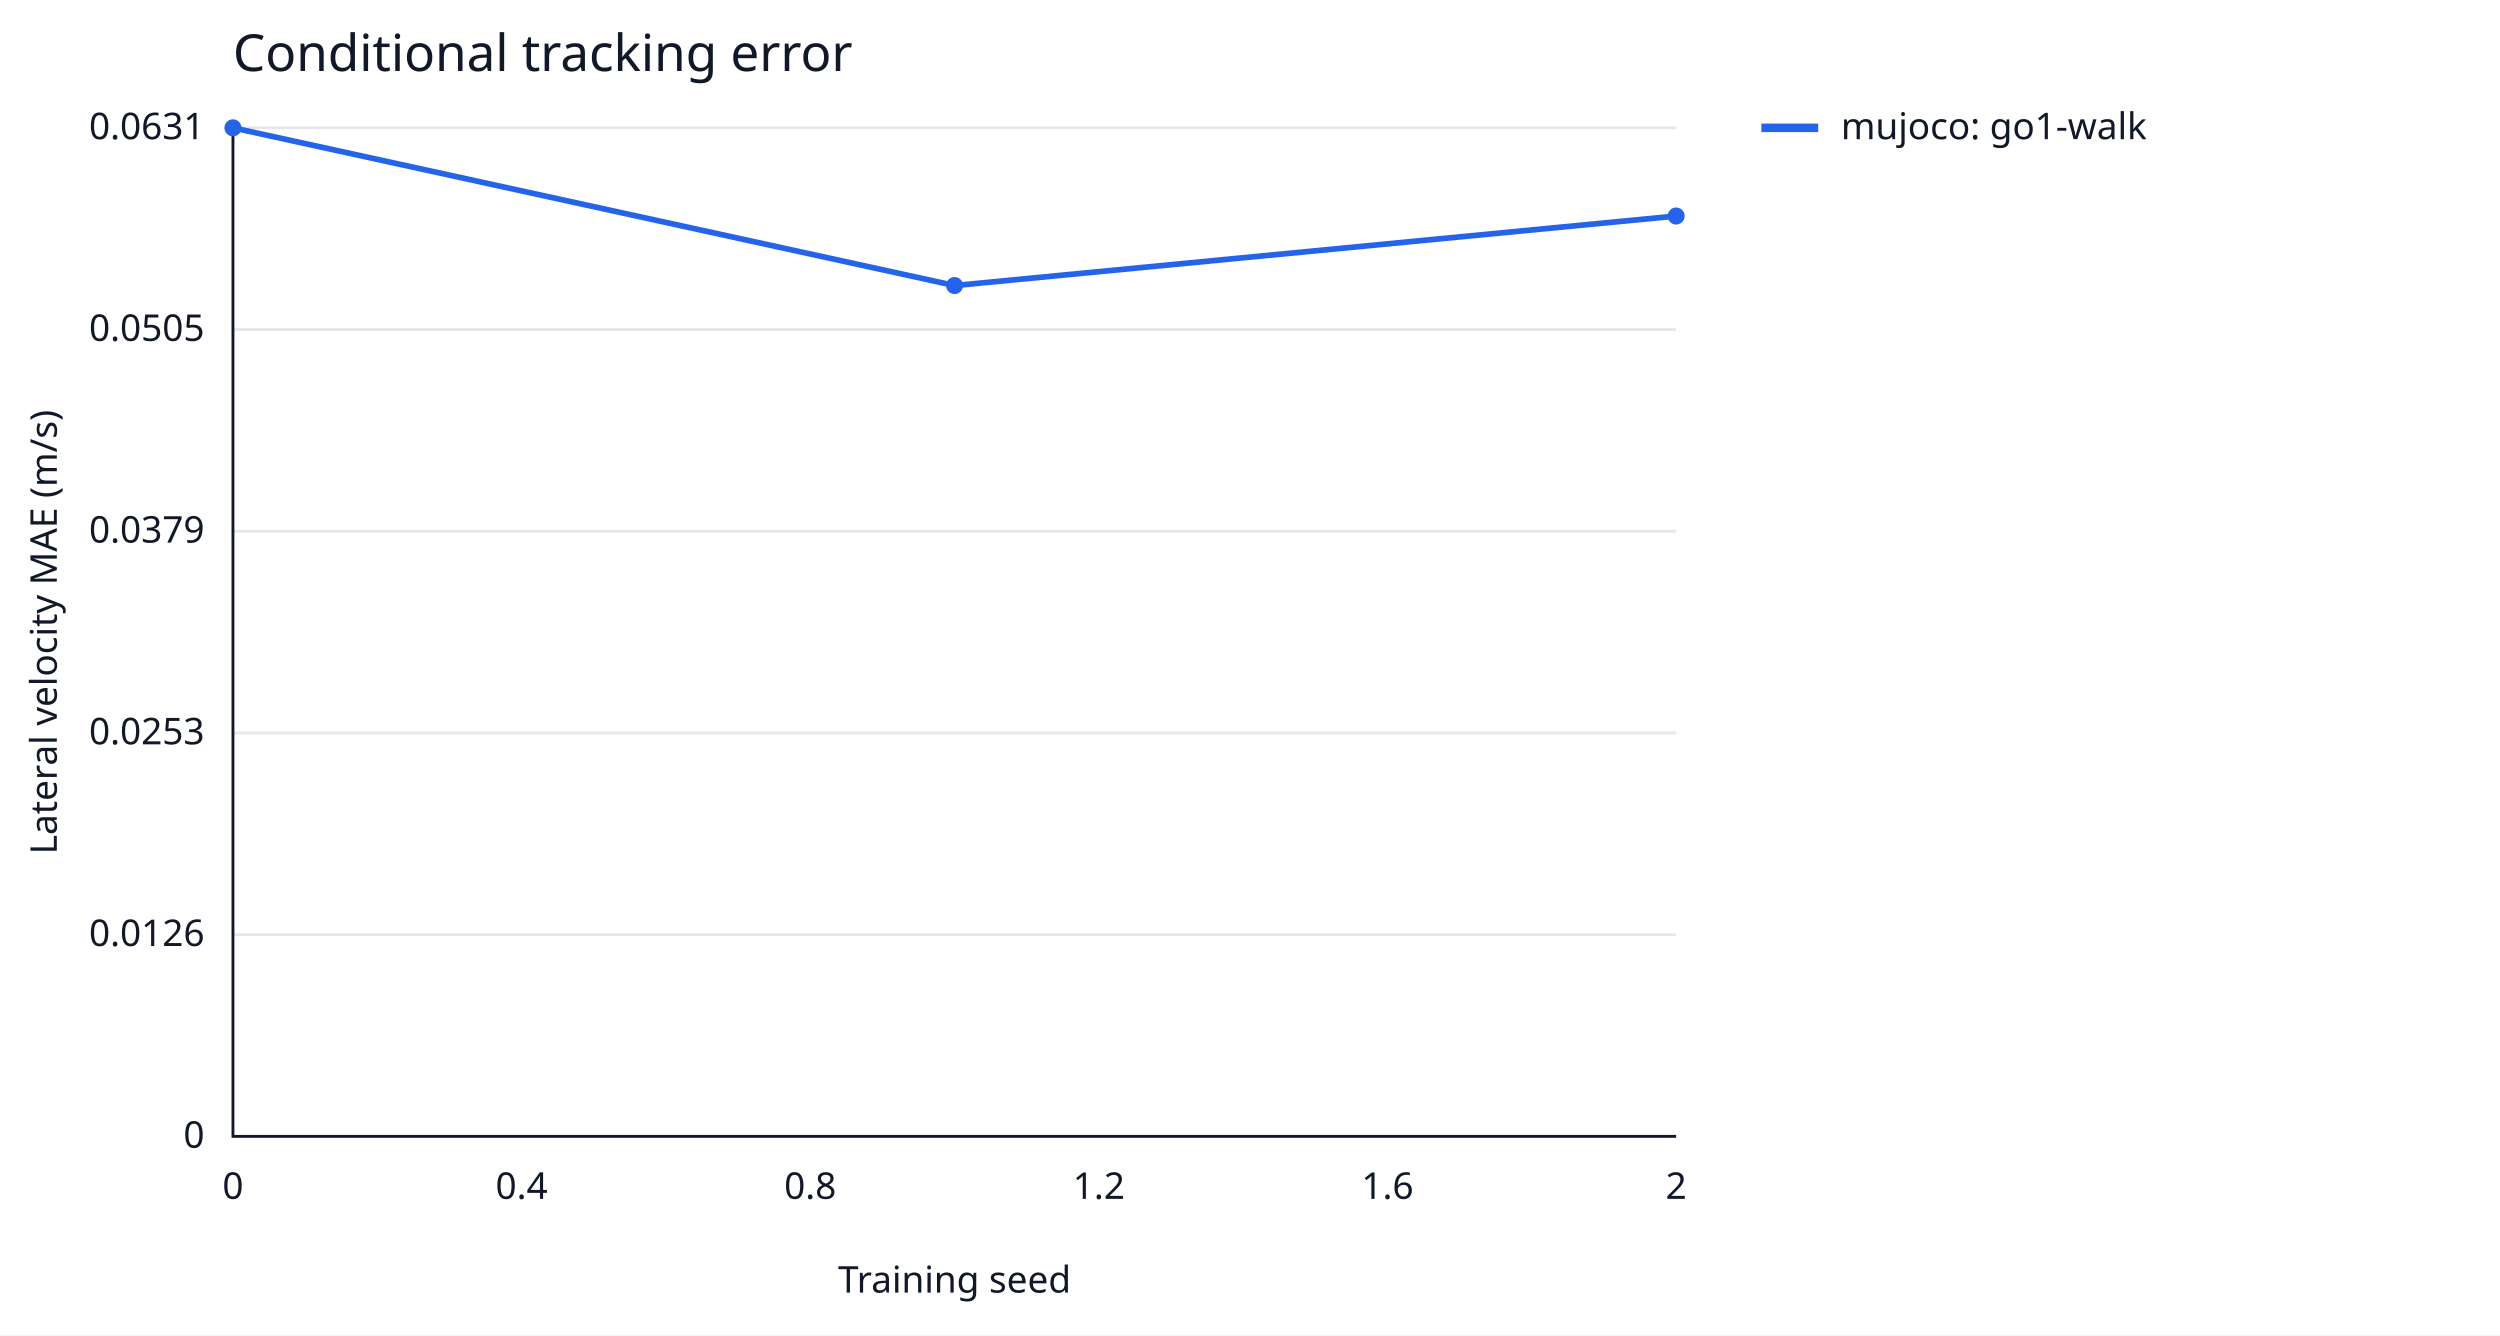
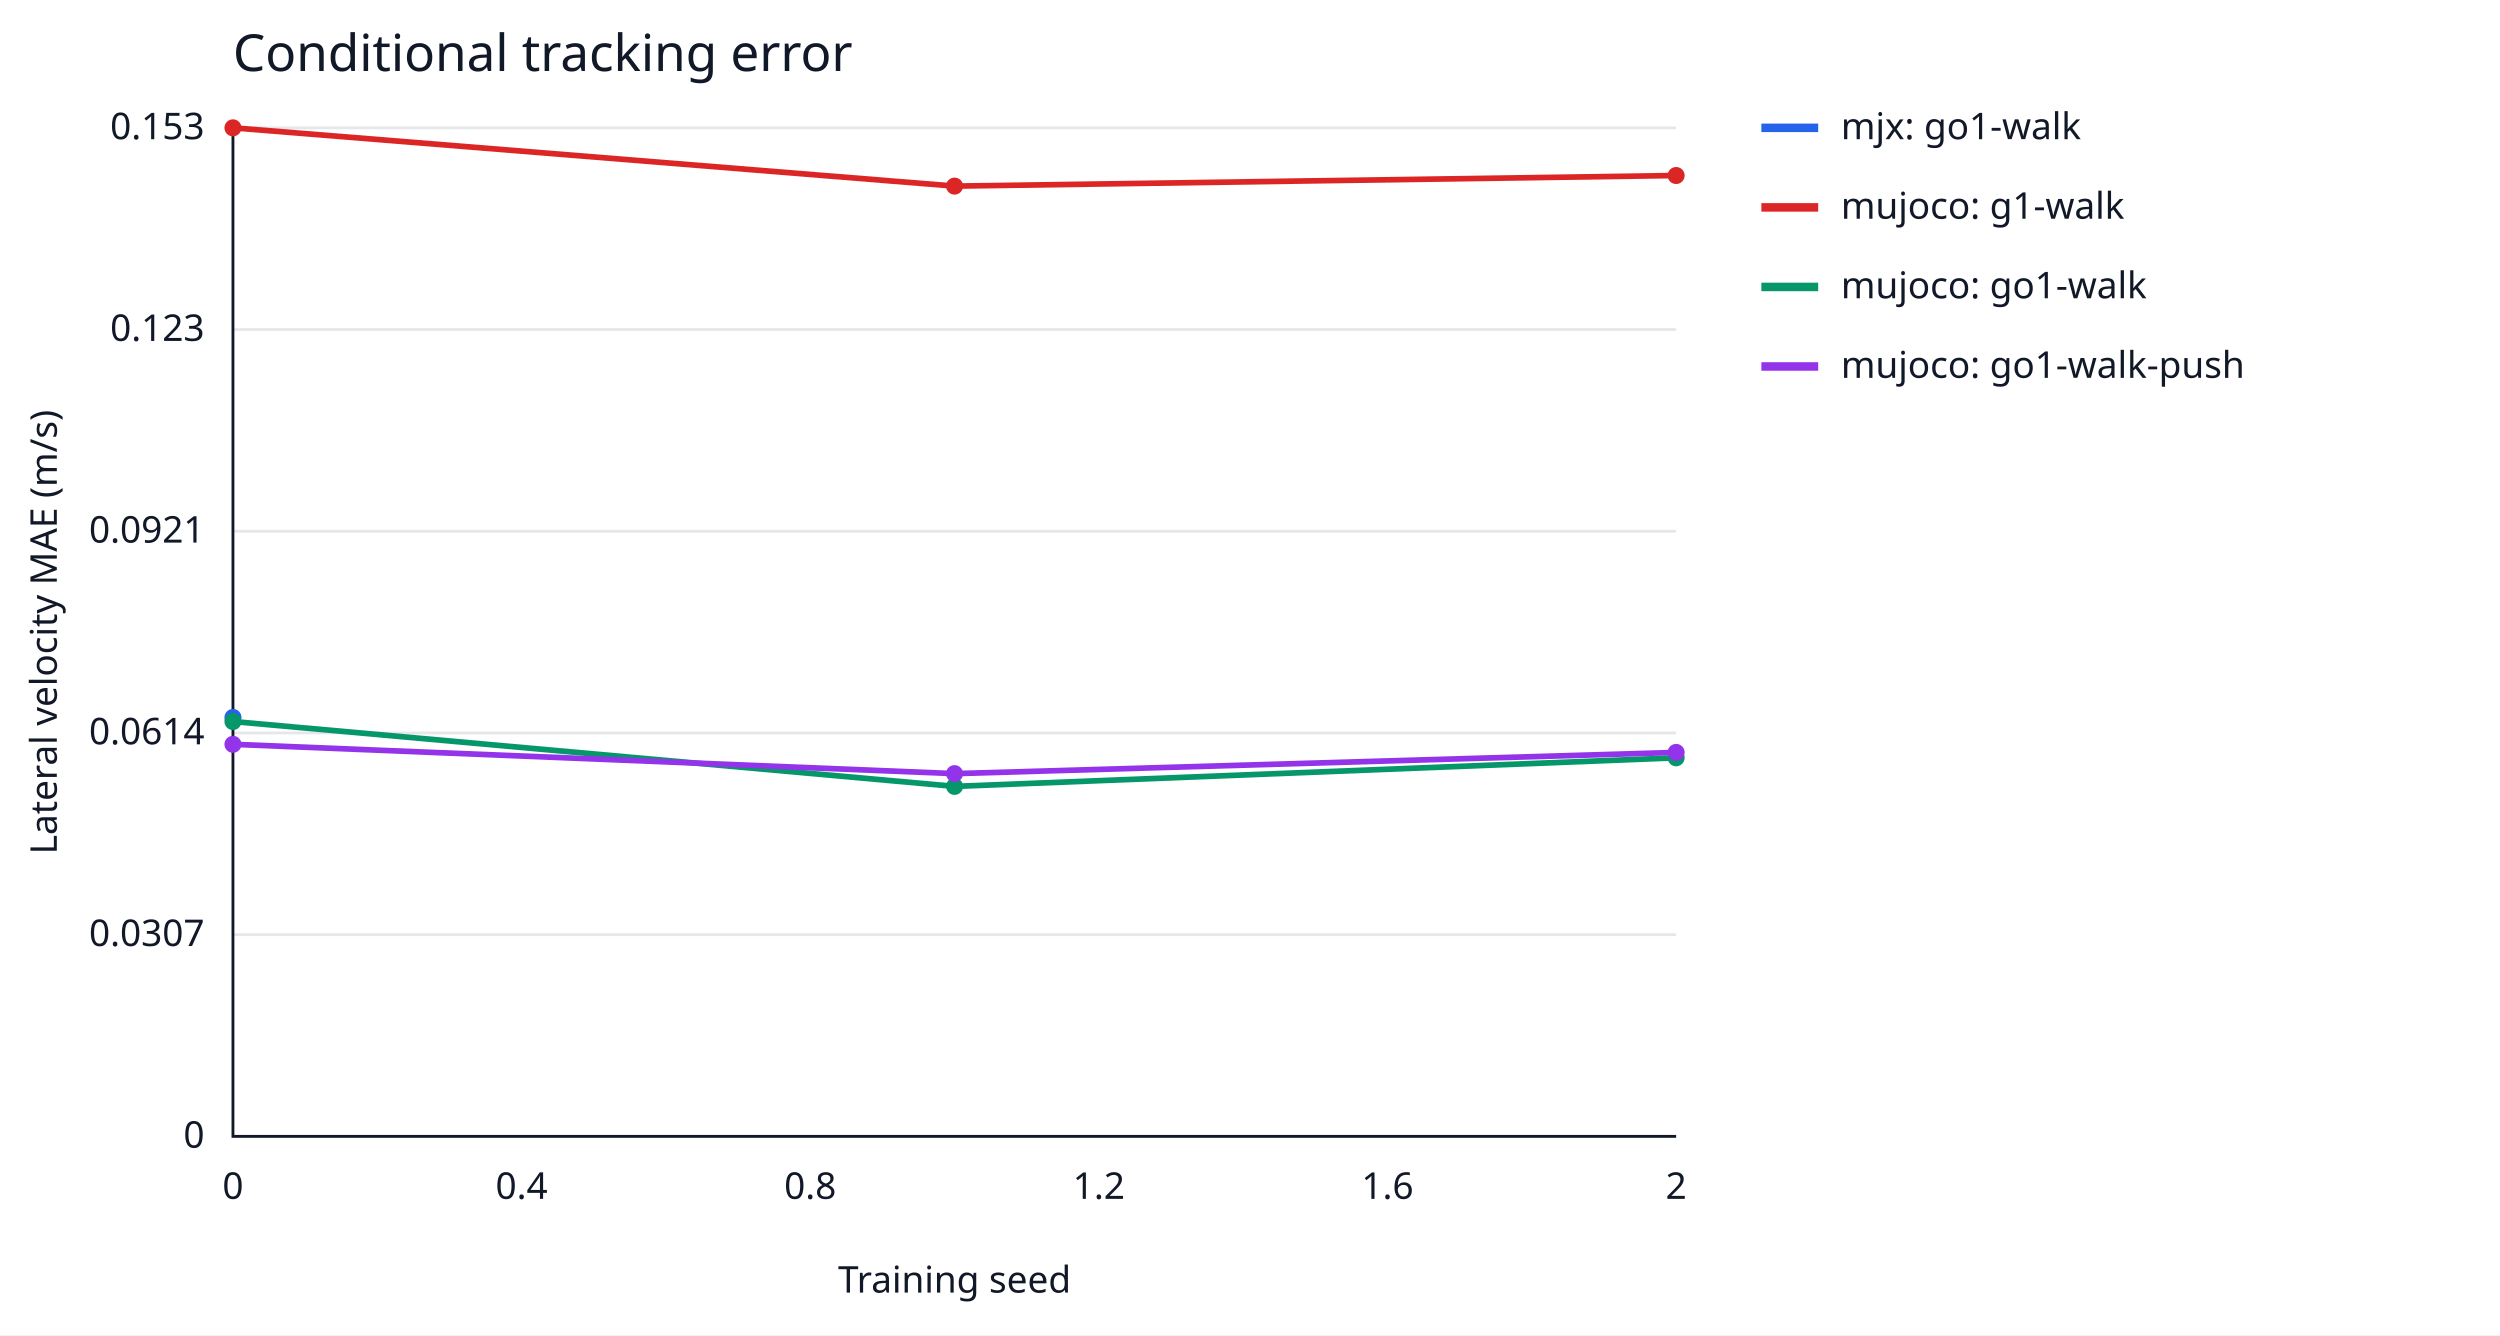
<svg xmlns="http://www.w3.org/2000/svg" width="880" height="470" viewBox="0 0 880 470">
  <rect width="100%" height="100%" fill="white" />
  <g font-family="sans-serif" font-size="13" fill="#111827">
    <text x="82" y="25" font-size="18">Conditional tracking error</text>
    <path d="M 82 400.00 H 590" stroke="#e5e7eb" />
    <text x="72" y="404.00" text-anchor="end">0</text>
    <text x="82.00" y="422" text-anchor="middle">0</text>
    <path d="M 82 329.00 H 590" stroke="#e5e7eb" />
-     <text x="72" y="333.00" text-anchor="end">0.0126</text>
+     <text x="72" y="333.00" text-anchor="end">0.0307</text>
    <text x="183.60" y="422" text-anchor="middle">0.4</text>
    <path d="M 82 258.00 H 590" stroke="#e5e7eb" />
-     <text x="72" y="262.00" text-anchor="end">0.0253</text>
+     <text x="72" y="262.00" text-anchor="end">0.0614</text>
    <text x="285.20" y="422" text-anchor="middle">0.8</text>
    <path d="M 82 187.00 H 590" stroke="#e5e7eb" />
-     <text x="72" y="191.00" text-anchor="end">0.0379</text>
+     <text x="72" y="191.00" text-anchor="end">0.0921</text>
    <text x="386.80" y="422" text-anchor="middle">1.2</text>
    <path d="M 82 116.00 H 590" stroke="#e5e7eb" />
-     <text x="72" y="120.00" text-anchor="end">0.0505</text>
+     <text x="72" y="120.00" text-anchor="end">0.123</text>
    <text x="488.40" y="422" text-anchor="middle">1.6</text>
    <path d="M 82 45.00 H 590" stroke="#e5e7eb" />
-     <text x="72" y="49.00" text-anchor="end">0.0631</text>
+     <text x="72" y="49.00" text-anchor="end">0.153</text>
    <text x="590.00" y="422" text-anchor="middle">2</text>
    <path d="M 82 45 V 400 H 590" fill="none" stroke="#111827" />
-     <polyline points="82.00,45.00 336.00,100.51 590.00,76.04" fill="none" stroke="#2563eb" stroke-width="2" />
-     <circle cx="82.00" cy="45.00" r="3" fill="#2563eb" />
-     <circle cx="336.00" cy="100.51" r="3" fill="#2563eb" />
-     <circle cx="590.00" cy="76.04" r="3" fill="#2563eb" />
+     <polyline points="82.00,252.55" fill="none" stroke="#2563eb" stroke-width="2" />
+     <circle cx="82.00" cy="252.55" r="3" fill="#2563eb" />
    <path d="M 620 45 H 640" stroke="#2563eb" stroke-width="3" />
-     <text x="648" y="49">mujoco: go1-walk</text>
+     <text x="648" y="49">mjx: go1-walk</text>
+     <polyline points="82.00,45.00 336.00,65.51 590.00,61.78" fill="none" stroke="#dc2626" stroke-width="2" />
+     <circle cx="82.00" cy="45.00" r="3" fill="#dc2626" />
+     <circle cx="336.00" cy="65.51" r="3" fill="#dc2626" />
+     <circle cx="590.00" cy="61.78" r="3" fill="#dc2626" />
+     <path d="M 620 73 H 640" stroke="#dc2626" stroke-width="3" />
+     <text x="648" y="77">mujoco: g1-walk</text>
+     <polyline points="82.00,253.98 336.00,276.81 590.00,266.74" fill="none" stroke="#059669" stroke-width="2" />
+     <circle cx="82.00" cy="253.98" r="3" fill="#059669" />
+     <circle cx="336.00" cy="276.81" r="3" fill="#059669" />
+     <circle cx="590.00" cy="266.74" r="3" fill="#059669" />
+     <path d="M 620 101 H 640" stroke="#059669" stroke-width="3" />
+     <text x="648" y="105">mujoco: go1-walk</text>
+     <polyline points="82.00,262.00 336.00,272.32 590.00,264.85" fill="none" stroke="#9333ea" stroke-width="2" />
+     <circle cx="82.00" cy="262.00" r="3" fill="#9333ea" />
+     <circle cx="336.00" cy="272.32" r="3" fill="#9333ea" />
+     <circle cx="590.00" cy="264.85" r="3" fill="#9333ea" />
+     <path d="M 620 129 H 640" stroke="#9333ea" stroke-width="3" />
+     <text x="648" y="133">mujoco: go1-walk-push</text>
    <text x="336.0" y="455" text-anchor="middle">Training seed</text>
    <text transform="translate(20 222.5) rotate(-90)" text-anchor="middle">Lateral velocity MAE (m/s)</text>
  </g>
</svg>
